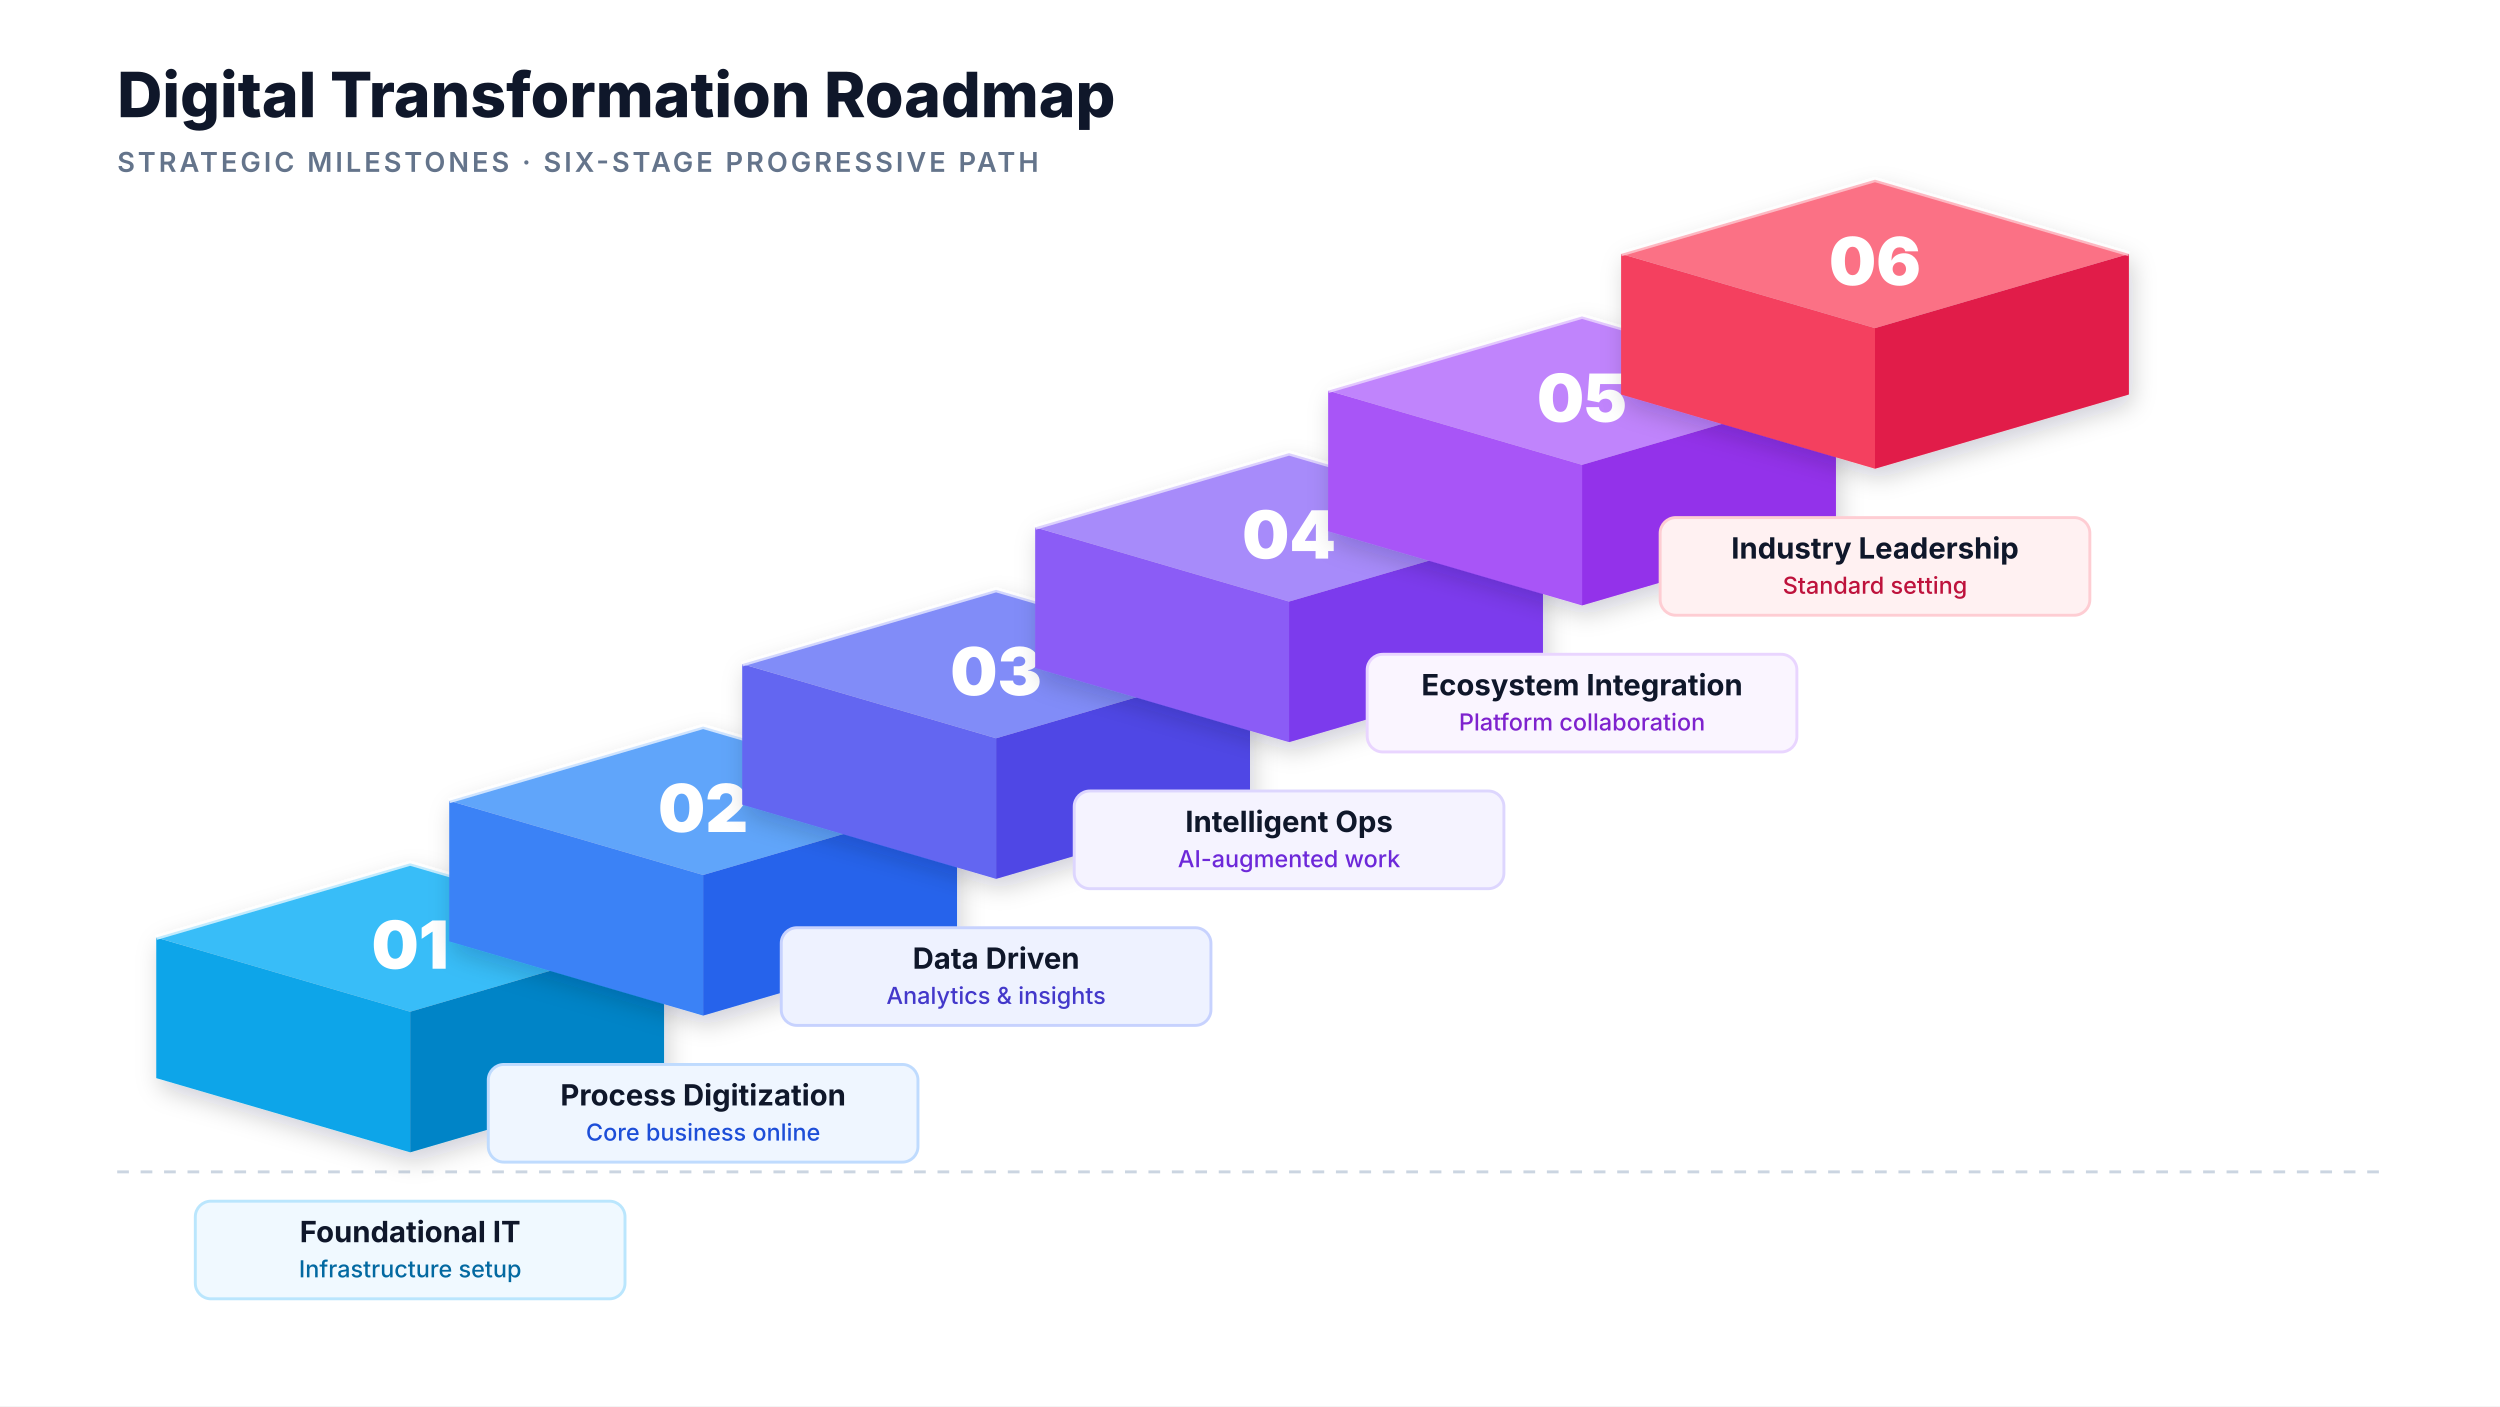
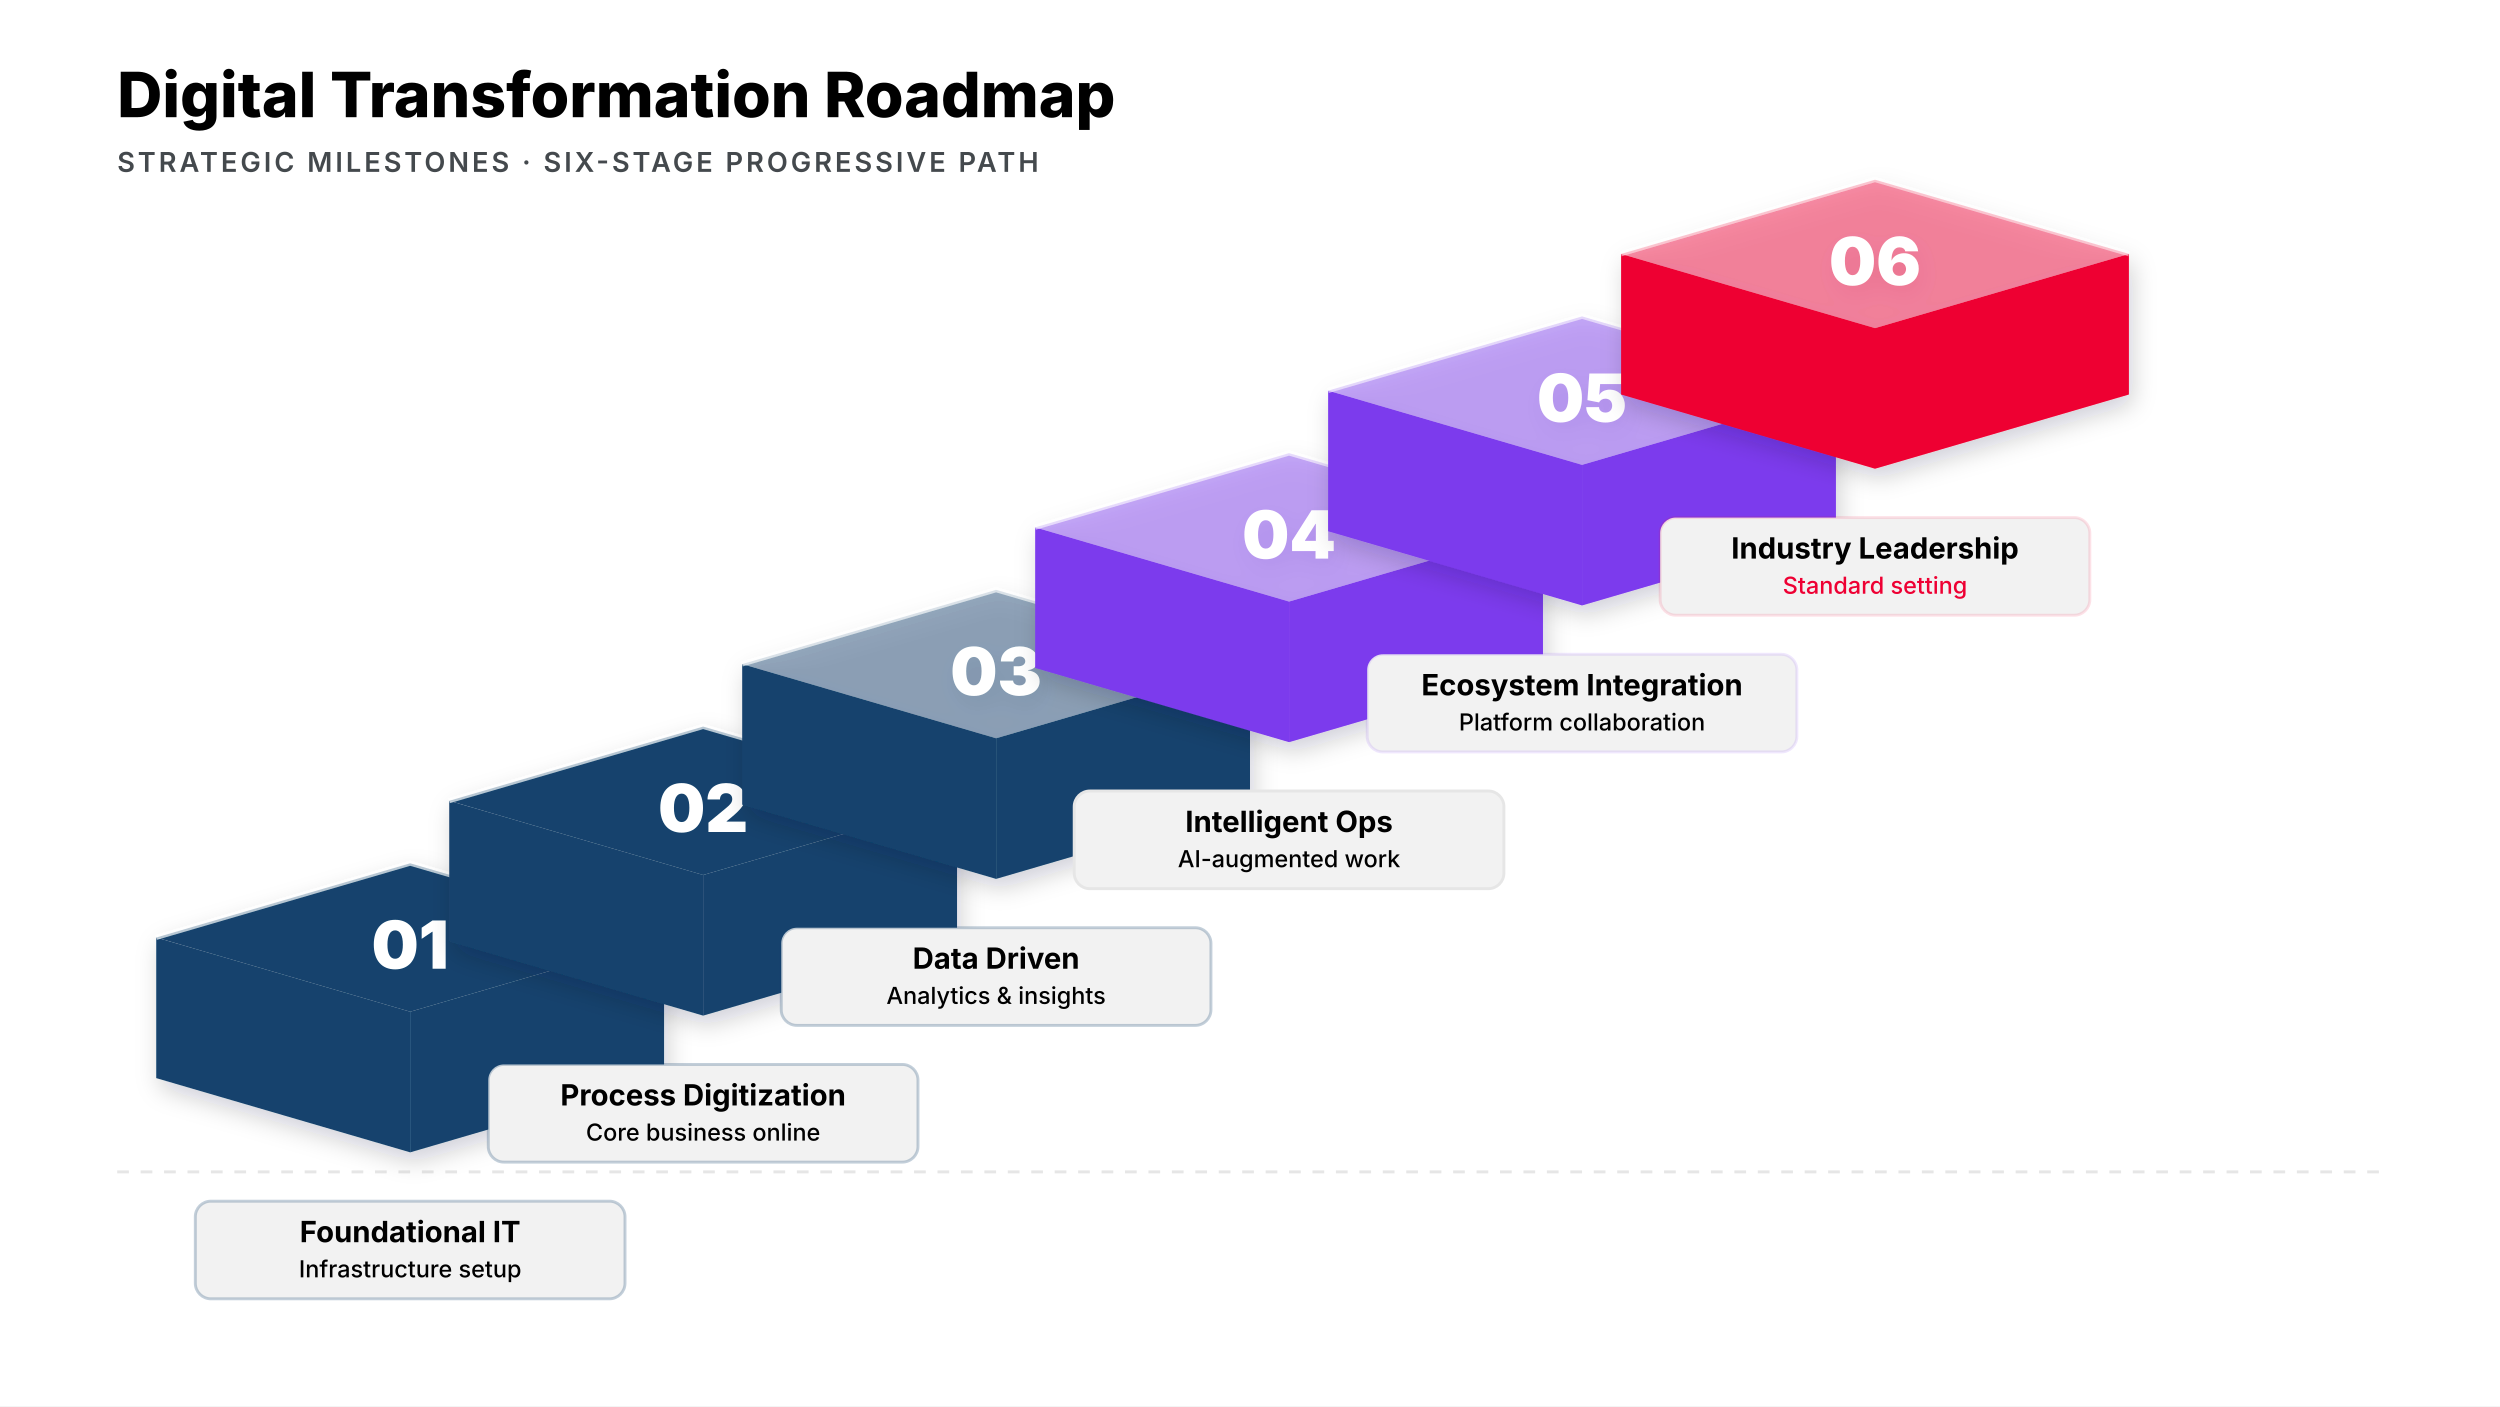
<svg xmlns="http://www.w3.org/2000/svg" viewBox="0 0 1280 720" width="1280" height="720">
  <defs>
    <filter id="stairShadow" x="-15%" y="-15%" width="130%" height="130%">
      <feGaussianBlur in="SourceAlpha" stdDeviation="6" />
      <feOffset dx="2" dy="5" result="offsetblur" />
      <feFlood flood-color="#0F172A" flood-opacity="0.18" result="shadowColor" />
      <feComposite in="shadowColor" in2="offsetblur" operator="in" result="shadow" />
      <feMerge>
        <feMergeNode in="shadow" />
        <feMergeNode in="SourceGraphic" />
      </feMerge>
    </filter>
  </defs>
  <rect width="1280" height="720" fill="#FFFFFF" />
-   <text x="60" y="60" font-family="-apple-system, BlinkMacSystemFont, 'Segoe UI', 'PingFang SC', 'Microsoft YaHei', sans-serif" font-size="32" font-weight="800" fill="#0F172A">
+   <text x="60" y="60" font-family="-apple-system, BlinkMacSystemFont, 'Segoe UI', 'PingFang SC', 'Microsoft YaHei', sans-serif" font-size="32" font-weight="800" fill="#000000">
    <tspan>Digital Transformation Roadmap</tspan>
  </text>
-   <text x="60" y="88" font-family="-apple-system, BlinkMacSystemFont, 'Segoe UI', 'PingFang SC', 'Microsoft YaHei', sans-serif" font-size="14" font-weight="600" fill="#64748B" letter-spacing="1.5">
+   <text x="60" y="88" font-family="-apple-system, BlinkMacSystemFont, 'Segoe UI', 'PingFang SC', 'Microsoft YaHei', sans-serif" font-size="14" font-weight="600" fill="#44494D" letter-spacing="1.5">
    <tspan>STRATEGIC MILESTONES · SIX-STAGE PROGRESSIVE PATH</tspan>
  </text>
-   <line x1="60" y1="600" x2="1220" y2="600" stroke="#CBD5E1" stroke-width="1.5" stroke-dasharray="6,6" />
-   <g id="stair-01" transform="translate(80, 480)" filter="url(#stairShadow)">
-     <polygon points="0,0 130,-38 260,0 130,38" fill="#38BDF8" />
-     <polygon points="0,0 0,72 130,110 130,38" fill="#0EA5E9" />
-     <polygon points="130,38 130,110 260,72 260,0" fill="#0284C7" />
+   <line x1="60" y1="600" x2="1220" y2="600" stroke="#E6E6E6" stroke-width="1.5" stroke-dasharray="6,6" />
+   <g id="stair-01" transform="translate(80, 480)" filter="url(#stairShadow)" data-viettel-blue-scope="chart">
+     <polygon points="0,0 130,-38 260,0 130,38" fill="#12436D" />
+     <polygon points="0,0 0,72 130,110 130,38" fill="#12436D" />
+     <polygon points="130,38 130,110 260,72 260,0" fill="#12436D" />
    <polyline points="0,0 130,-38 260,0" fill="none" stroke="#FFFFFF" stroke-width="2.5" stroke-opacity="0.7" />
    <text x="130" y="16" text-anchor="middle" font-family="-apple-system, BlinkMacSystemFont, 'Segoe UI', 'PingFang SC', 'Microsoft YaHei', sans-serif" font-size="34" font-weight="900" fill="#FFFFFF">
      <tspan>01</tspan>
    </text>
  </g>
-   <g id="label-01">
-     <rect x="100" y="615" width="220" height="50" rx="8" fill="#F0F9FF" stroke="#BAE6FD" stroke-width="1.5" />
-     <text x="210" y="636" text-anchor="middle" font-family="-apple-system, BlinkMacSystemFont, 'Segoe UI', 'PingFang SC', 'Microsoft YaHei', sans-serif" font-size="15" font-weight="700" fill="#0F172A">
+   <g id="label-01" data-viettel-blue-scope="chart">
+     <rect x="100" y="615" width="220" height="50" rx="8" fill="#F2F2F2" stroke="#12436D" stroke-width="1.5" stroke-opacity="0.25" />
+     <text x="210" y="636" text-anchor="middle" font-family="-apple-system, BlinkMacSystemFont, 'Segoe UI', 'PingFang SC', 'Microsoft YaHei', sans-serif" font-size="15" font-weight="700" fill="#000000">
      <tspan>Foundational IT</tspan>
    </text>
-     <text x="210" y="654" text-anchor="middle" font-family="-apple-system, BlinkMacSystemFont, 'Segoe UI', 'PingFang SC', 'Microsoft YaHei', sans-serif" font-size="12" font-weight="500" fill="#0369A1">
+     <text x="210" y="654" text-anchor="middle" font-family="-apple-system, BlinkMacSystemFont, 'Segoe UI', 'PingFang SC', 'Microsoft YaHei', sans-serif" font-size="12" font-weight="500" fill="#000000">
      <tspan>Infrastructure setup</tspan>
    </text>
  </g>
-   <g id="stair-02" transform="translate(230, 410)" filter="url(#stairShadow)">
-     <polygon points="0,0 130,-38 260,0 130,38" fill="#60A5FA" />
-     <polygon points="0,0 0,72 130,110 130,38" fill="#3B82F6" />
-     <polygon points="130,38 130,110 260,72 260,0" fill="#2563EB" />
+   <g id="stair-02" transform="translate(230, 410)" filter="url(#stairShadow)" data-viettel-blue-scope="chart">
+     <polygon points="0,0 130,-38 260,0 130,38" fill="#12436D" />
+     <polygon points="0,0 0,72 130,110 130,38" fill="#12436D" />
+     <polygon points="130,38 130,110 260,72 260,0" fill="#12436D" />
    <polyline points="0,0 130,-38 260,0" fill="none" stroke="#FFFFFF" stroke-width="2.5" stroke-opacity="0.7" />
    <text x="130" y="16" text-anchor="middle" font-family="-apple-system, BlinkMacSystemFont, 'Segoe UI', 'PingFang SC', 'Microsoft YaHei', sans-serif" font-size="34" font-weight="900" fill="#FFFFFF">
      <tspan>02</tspan>
    </text>
  </g>
-   <g id="label-02">
-     <rect x="250" y="545" width="220" height="50" rx="8" fill="#EFF6FF" stroke="#BFDBFE" stroke-width="1.5" />
-     <text x="360" y="566" text-anchor="middle" font-family="-apple-system, BlinkMacSystemFont, 'Segoe UI', 'PingFang SC', 'Microsoft YaHei', sans-serif" font-size="15" font-weight="700" fill="#0F172A">
+   <g id="label-02" data-viettel-blue-scope="chart">
+     <rect x="250" y="545" width="220" height="50" rx="8" fill="#F2F2F2" stroke="#12436D" stroke-width="1.5" stroke-opacity="0.25" />
+     <text x="360" y="566" text-anchor="middle" font-family="-apple-system, BlinkMacSystemFont, 'Segoe UI', 'PingFang SC', 'Microsoft YaHei', sans-serif" font-size="15" font-weight="700" fill="#000000">
      <tspan>Process Digitization</tspan>
    </text>
-     <text x="360" y="584" text-anchor="middle" font-family="-apple-system, BlinkMacSystemFont, 'Segoe UI', 'PingFang SC', 'Microsoft YaHei', sans-serif" font-size="12" font-weight="500" fill="#1D4ED8">
+     <text x="360" y="584" text-anchor="middle" font-family="-apple-system, BlinkMacSystemFont, 'Segoe UI', 'PingFang SC', 'Microsoft YaHei', sans-serif" font-size="12" font-weight="500" fill="#000000">
      <tspan>Core business online</tspan>
    </text>
  </g>
-   <g id="stair-03" transform="translate(380, 340)" filter="url(#stairShadow)">
-     <polygon points="0,0 130,-38 260,0 130,38" fill="#818CF8" />
-     <polygon points="0,0 0,72 130,110 130,38" fill="#6366F1" />
-     <polygon points="130,38 130,110 260,72 260,0" fill="#4F46E5" />
+   <g id="stair-03" transform="translate(380, 340)" filter="url(#stairShadow)" data-viettel-blue-scope="chart">
+     <polygon points="0,0 130,-38 260,0 130,38" fill="#12436D" fill-opacity="0.45" />
+     <polygon points="0,0 0,72 130,110 130,38" fill="#12436D" />
+     <polygon points="130,38 130,110 260,72 260,0" fill="#12436D" />
    <polyline points="0,0 130,-38 260,0" fill="none" stroke="#FFFFFF" stroke-width="2.5" stroke-opacity="0.65" />
    <text x="130" y="16" text-anchor="middle" font-family="-apple-system, BlinkMacSystemFont, 'Segoe UI', 'PingFang SC', 'Microsoft YaHei', sans-serif" font-size="34" font-weight="900" fill="#FFFFFF">
      <tspan>03</tspan>
    </text>
  </g>
-   <g id="label-03">
-     <rect x="400" y="475" width="220" height="50" rx="8" fill="#EEF2FF" stroke="#C7D2FE" stroke-width="1.5" />
-     <text x="510" y="496" text-anchor="middle" font-family="-apple-system, BlinkMacSystemFont, 'Segoe UI', 'PingFang SC', 'Microsoft YaHei', sans-serif" font-size="15" font-weight="700" fill="#0F172A">
+   <g id="label-03" data-viettel-blue-scope="chart">
+     <rect x="400" y="475" width="220" height="50" rx="8" fill="#F2F2F2" stroke="#12436D" stroke-width="1.5" stroke-opacity="0.25" />
+     <text x="510" y="496" text-anchor="middle" font-family="-apple-system, BlinkMacSystemFont, 'Segoe UI', 'PingFang SC', 'Microsoft YaHei', sans-serif" font-size="15" font-weight="700" fill="#000000">
      <tspan>Data Driven</tspan>
    </text>
-     <text x="510" y="514" text-anchor="middle" font-family="-apple-system, BlinkMacSystemFont, 'Segoe UI', 'PingFang SC', 'Microsoft YaHei', sans-serif" font-size="12" font-weight="500" fill="#4338CA">
+     <text x="510" y="514" text-anchor="middle" font-family="-apple-system, BlinkMacSystemFont, 'Segoe UI', 'PingFang SC', 'Microsoft YaHei', sans-serif" font-size="12" font-weight="500" fill="#000000">
      <tspan>Analytics &amp; insights</tspan>
    </text>
  </g>
-   <g id="stair-04" transform="translate(530, 270)" filter="url(#stairShadow)">
-     <polygon points="0,0 130,-38 260,0 130,38" fill="#A78BFA" />
-     <polygon points="0,0 0,72 130,110 130,38" fill="#8B5CF6" />
+   <g id="stair-04" transform="translate(530, 270)" filter="url(#stairShadow)" data-viettel-blue-scope="chart">
+     <polygon points="0,0 130,-38 260,0 130,38" fill="#7C3AED" fill-opacity="0.45" />
+     <polygon points="0,0 0,72 130,110 130,38" fill="#7C3AED" />
    <polygon points="130,38 130,110 260,72 260,0" fill="#7C3AED" />
    <polyline points="0,0 130,-38 260,0" fill="none" stroke="#FFFFFF" stroke-width="2.5" stroke-opacity="0.6" />
    <text x="130" y="16" text-anchor="middle" font-family="-apple-system, BlinkMacSystemFont, 'Segoe UI', 'PingFang SC', 'Microsoft YaHei', sans-serif" font-size="34" font-weight="900" fill="#FFFFFF">
      <tspan>04</tspan>
    </text>
  </g>
  <g id="label-04">
-     <rect x="550" y="405" width="220" height="50" rx="8" fill="#F5F3FF" stroke="#DDD6FE" stroke-width="1.5" />
-     <text x="660" y="426" text-anchor="middle" font-family="-apple-system, BlinkMacSystemFont, 'Segoe UI', 'PingFang SC', 'Microsoft YaHei', sans-serif" font-size="15" font-weight="700" fill="#0F172A">
+     <rect x="550" y="405" width="220" height="50" rx="8" fill="#F2F2F2" stroke="#E6E6E6" stroke-width="1.5" />
+     <text x="660" y="426" text-anchor="middle" font-family="-apple-system, BlinkMacSystemFont, 'Segoe UI', 'PingFang SC', 'Microsoft YaHei', sans-serif" font-size="15" font-weight="700" fill="#000000">
      <tspan>Intelligent Ops</tspan>
    </text>
-     <text x="660" y="444" text-anchor="middle" font-family="-apple-system, BlinkMacSystemFont, 'Segoe UI', 'PingFang SC', 'Microsoft YaHei', sans-serif" font-size="12" font-weight="500" fill="#6D28D9">
+     <text x="660" y="444" text-anchor="middle" font-family="-apple-system, BlinkMacSystemFont, 'Segoe UI', 'PingFang SC', 'Microsoft YaHei', sans-serif" font-size="12" font-weight="500" fill="#000000">
      <tspan>AI-augmented work</tspan>
    </text>
  </g>
-   <g id="stair-05" transform="translate(680, 200)" filter="url(#stairShadow)">
-     <polygon points="0,0 130,-38 260,0 130,38" fill="#C084FC" />
-     <polygon points="0,0 0,72 130,110 130,38" fill="#A855F7" />
-     <polygon points="130,38 130,110 260,72 260,0" fill="#9333EA" />
+   <g id="stair-05" transform="translate(680, 200)" filter="url(#stairShadow)" data-viettel-blue-scope="chart">
+     <polygon points="0,0 130,-38 260,0 130,38" fill="#7C3AED" fill-opacity="0.45" />
+     <polygon points="0,0 0,72 130,110 130,38" fill="#7C3AED" />
+     <polygon points="130,38 130,110 260,72 260,0" fill="#7C3AED" />
    <polyline points="0,0 130,-38 260,0" fill="none" stroke="#FFFFFF" stroke-width="2.5" stroke-opacity="0.55" />
    <text x="130" y="16" text-anchor="middle" font-family="-apple-system, BlinkMacSystemFont, 'Segoe UI', 'PingFang SC', 'Microsoft YaHei', sans-serif" font-size="34" font-weight="900" fill="#FFFFFF">
      <tspan>05</tspan>
    </text>
  </g>
-   <g id="label-05">
-     <rect x="700" y="335" width="220" height="50" rx="8" fill="#FAF5FF" stroke="#E9D5FF" stroke-width="1.5" />
-     <text x="810" y="356" text-anchor="middle" font-family="-apple-system, BlinkMacSystemFont, 'Segoe UI', 'PingFang SC', 'Microsoft YaHei', sans-serif" font-size="15" font-weight="700" fill="#0F172A">
+   <g id="label-05" data-viettel-blue-scope="chart">
+     <rect x="700" y="335" width="220" height="50" rx="8" fill="#F2F2F2" stroke="#7C3AED" stroke-width="1.5" stroke-opacity="0.12" />
+     <text x="810" y="356" text-anchor="middle" font-family="-apple-system, BlinkMacSystemFont, 'Segoe UI', 'PingFang SC', 'Microsoft YaHei', sans-serif" font-size="15" font-weight="700" fill="#000000">
      <tspan>Ecosystem Integration</tspan>
    </text>
-     <text x="810" y="374" text-anchor="middle" font-family="-apple-system, BlinkMacSystemFont, 'Segoe UI', 'PingFang SC', 'Microsoft YaHei', sans-serif" font-size="12" font-weight="500" fill="#7E22CE">
+     <text x="810" y="374" text-anchor="middle" font-family="-apple-system, BlinkMacSystemFont, 'Segoe UI', 'PingFang SC', 'Microsoft YaHei', sans-serif" font-size="12" font-weight="500" fill="#000000">
      <tspan>Platform collaboration</tspan>
    </text>
  </g>
  <g id="stair-06" transform="translate(830, 130)" filter="url(#stairShadow)">
-     <polygon points="0,0 130,-38 260,0 130,38" fill="#FB7185" />
-     <polygon points="0,0 0,72 130,110 130,38" fill="#F43F5E" />
-     <polygon points="130,38 130,110 260,72 260,0" fill="#E11D48" />
+     <polygon points="0,0 130,-38 260,0 130,38" fill="#EE0033" fill-opacity="0.45" />
+     <polygon points="0,0 0,72 130,110 130,38" fill="#EE0033" />
+     <polygon points="130,38 130,110 260,72 260,0" fill="#EE0033" />
    <polyline points="0,0 130,-38 260,0" fill="none" stroke="#FFFFFF" stroke-width="2.5" stroke-opacity="0.5" />
    <text x="130" y="16" text-anchor="middle" font-family="-apple-system, BlinkMacSystemFont, 'Segoe UI', 'PingFang SC', 'Microsoft YaHei', sans-serif" font-size="34" font-weight="900" fill="#FFFFFF">
      <tspan>06</tspan>
    </text>
  </g>
  <g id="label-06">
-     <rect x="850" y="265" width="220" height="50" rx="8" fill="#FFF1F2" stroke="#FECDD3" stroke-width="1.5" />
-     <text x="960" y="286" text-anchor="middle" font-family="-apple-system, BlinkMacSystemFont, 'Segoe UI', 'PingFang SC', 'Microsoft YaHei', sans-serif" font-size="15" font-weight="700" fill="#0F172A">
+     <rect x="850" y="265" width="220" height="50" rx="8" fill="#F2F2F2" stroke="#EE0033" stroke-width="1.5" stroke-opacity="0.12" />
+     <text x="960" y="286" text-anchor="middle" font-family="-apple-system, BlinkMacSystemFont, 'Segoe UI', 'PingFang SC', 'Microsoft YaHei', sans-serif" font-size="15" font-weight="700" fill="#000000">
      <tspan>Industry Leadership</tspan>
    </text>
-     <text x="960" y="304" text-anchor="middle" font-family="-apple-system, BlinkMacSystemFont, 'Segoe UI', 'PingFang SC', 'Microsoft YaHei', sans-serif" font-size="12" font-weight="500" fill="#BE123C">
+     <text x="960" y="304" text-anchor="middle" font-family="-apple-system, BlinkMacSystemFont, 'Segoe UI', 'PingFang SC', 'Microsoft YaHei', sans-serif" font-size="12" font-weight="500" fill="#EE0033">
      <tspan>Standard setting</tspan>
    </text>
  </g>
</svg>
